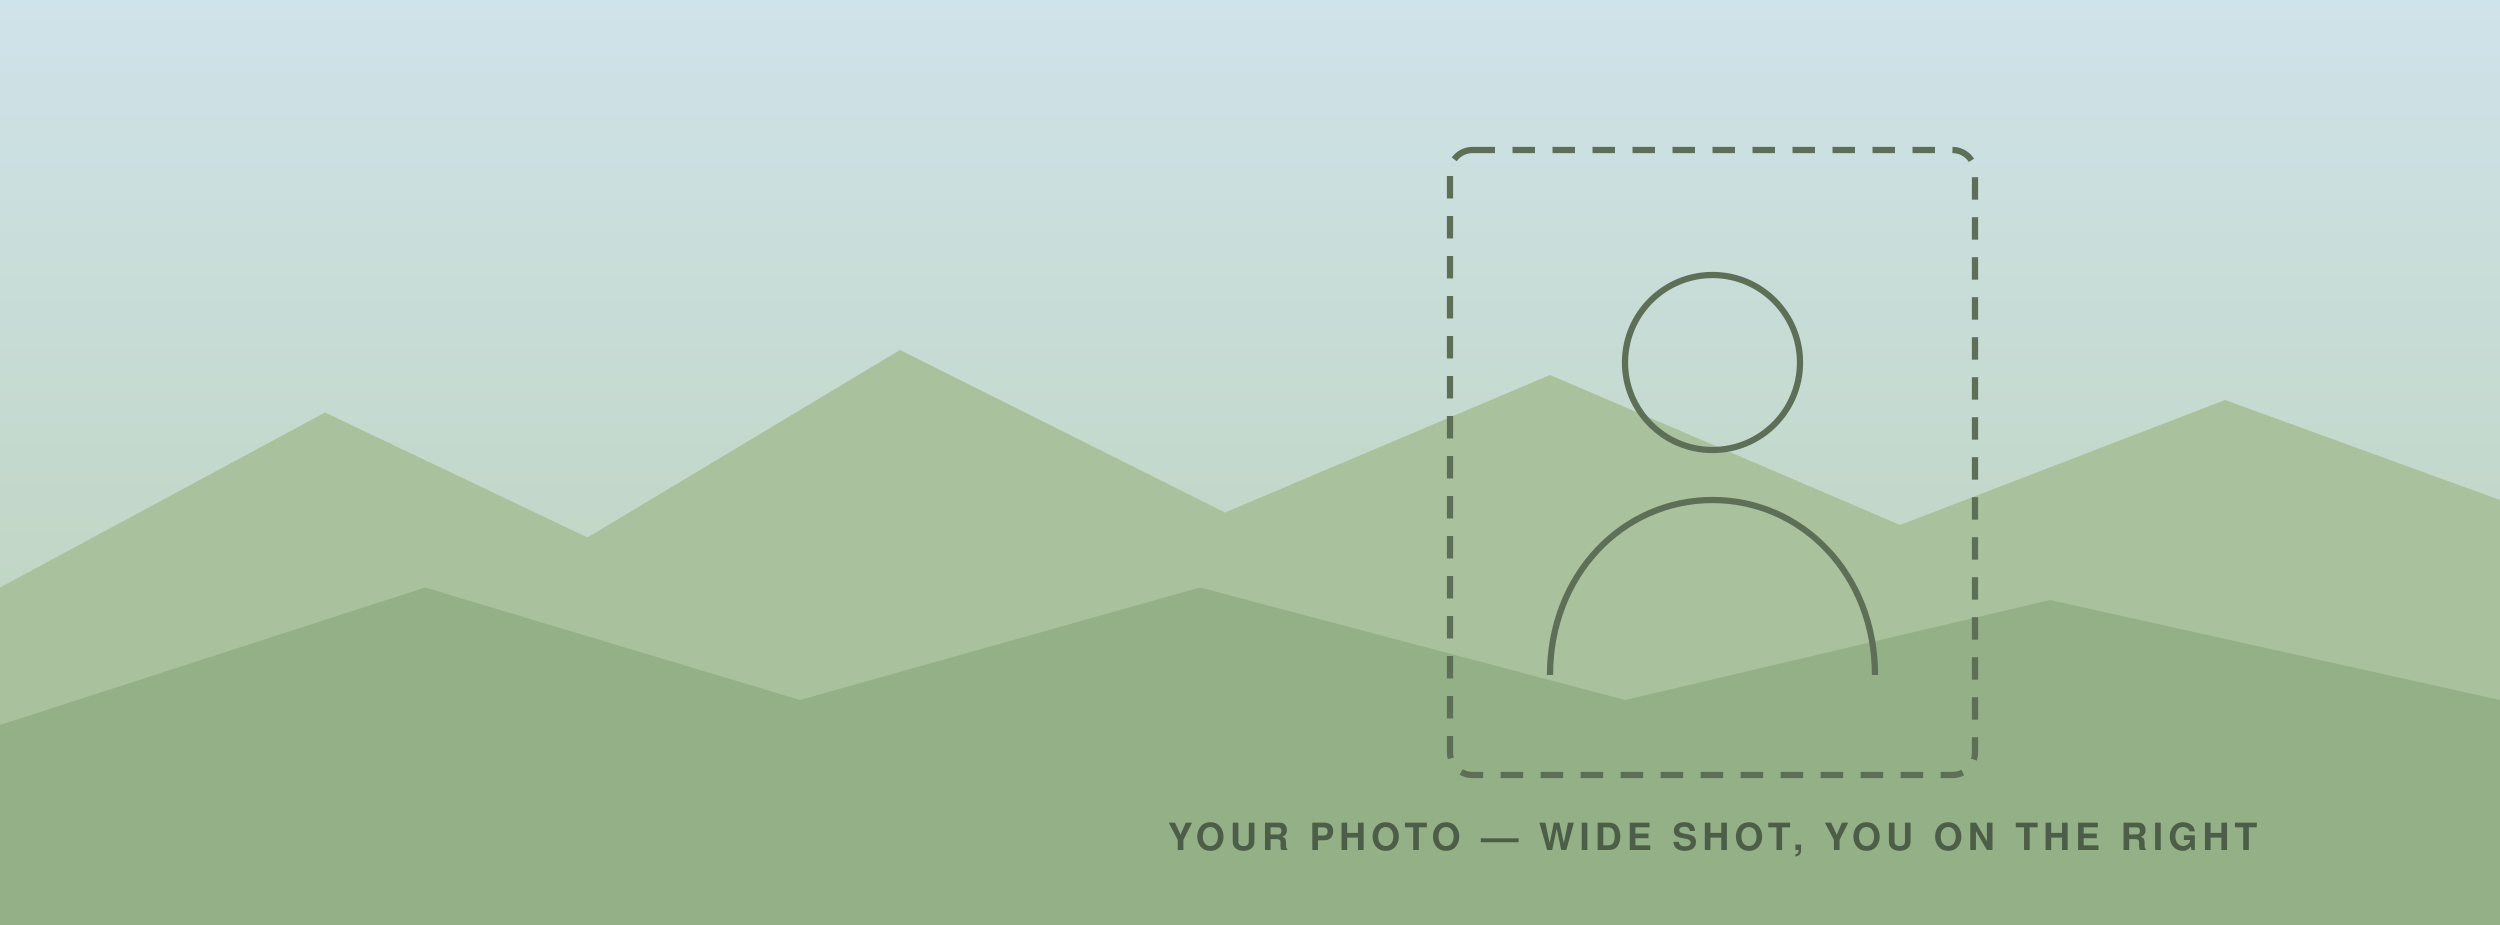
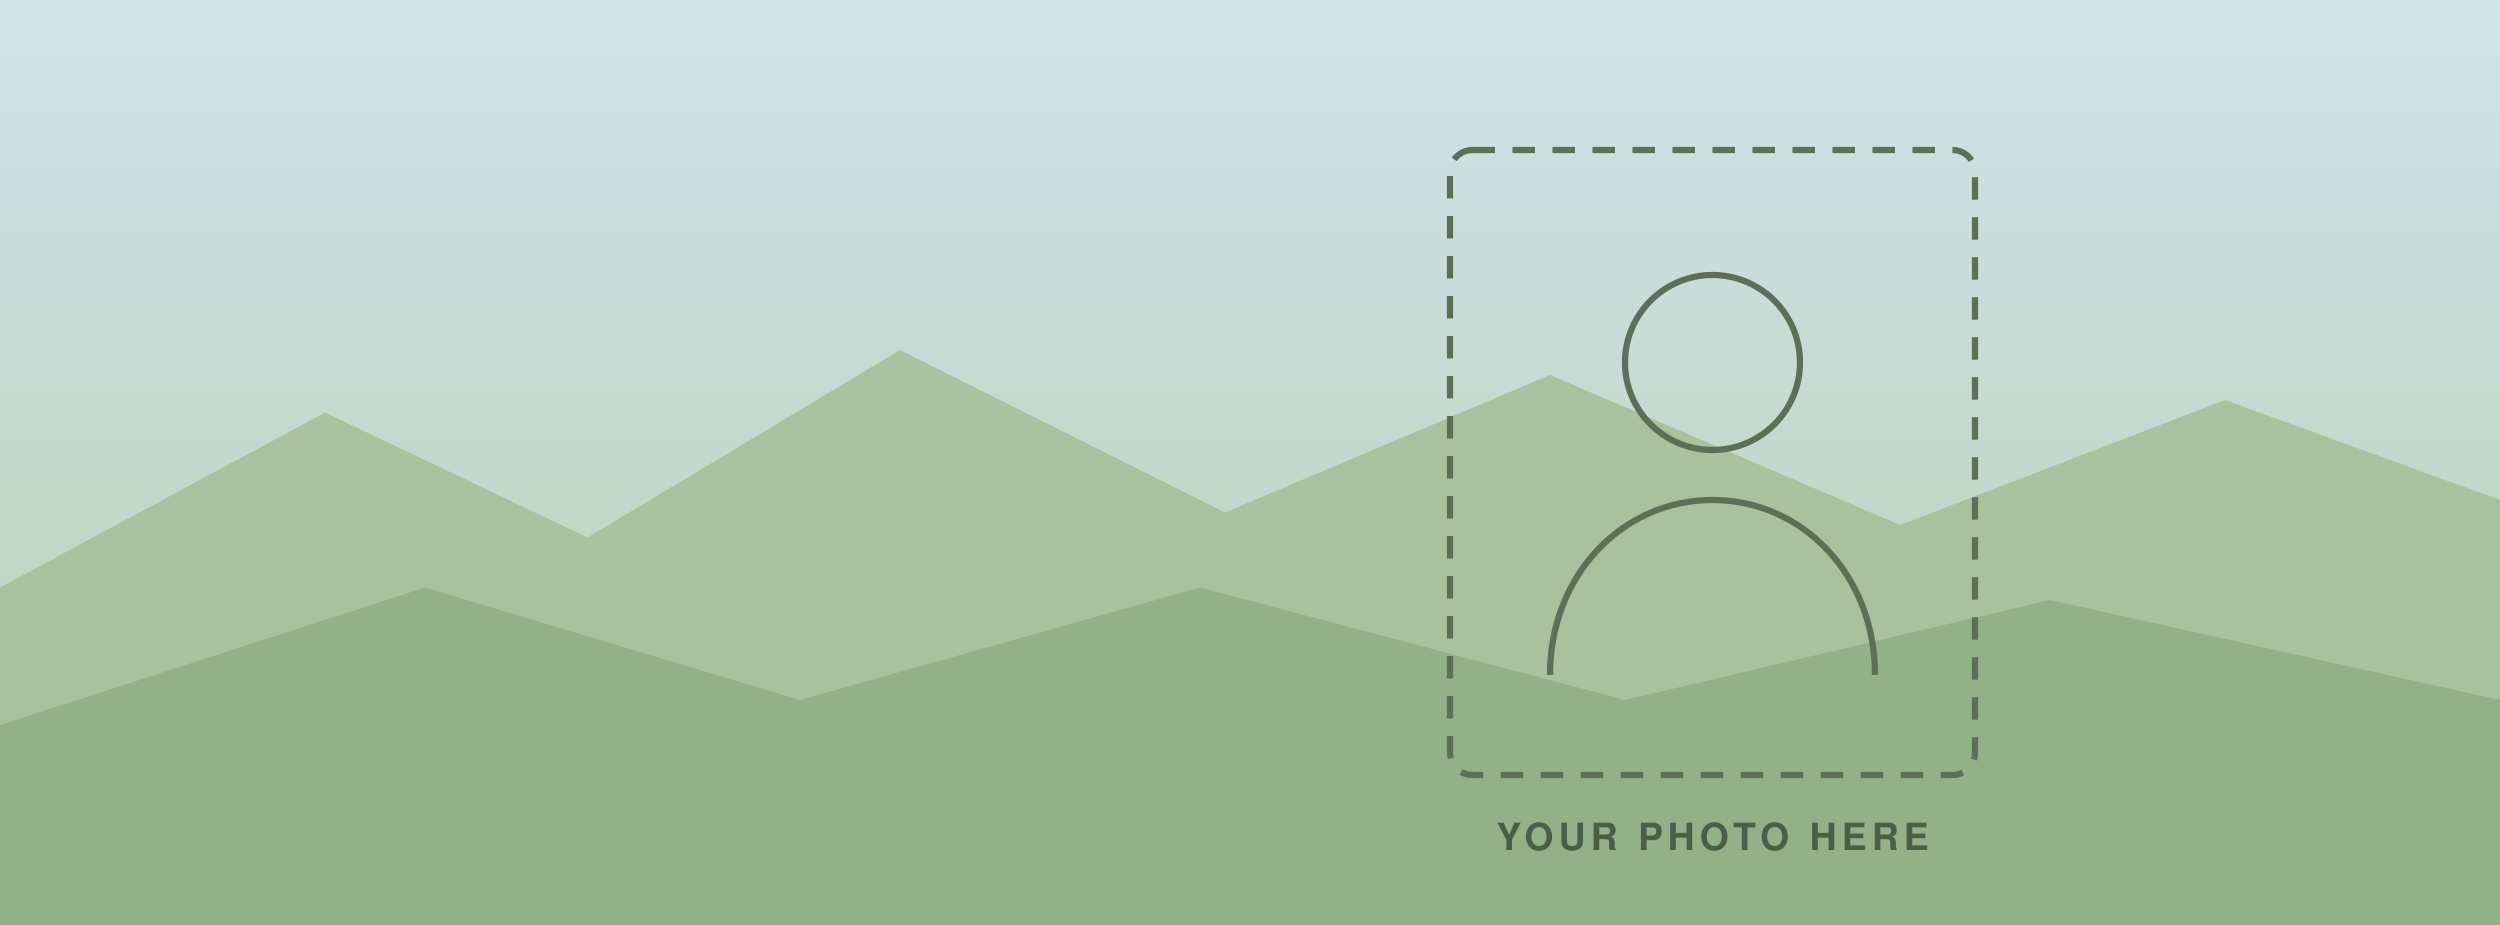
<svg xmlns="http://www.w3.org/2000/svg" viewBox="0 0 2000 740" preserveAspectRatio="xMidYMid slice">
  <defs>
    <linearGradient id="sky" x1="0" y1="0" x2="0" y2="1">
      <stop offset="0" stop-color="#cfe3ea" />
      <stop offset="1" stop-color="#b9cfb0" />
    </linearGradient>
  </defs>
  <rect width="2000" height="740" fill="url(#sky)" />
  <path d="M0 470 L260 330 L470 430 L720 280 L980 410 L1240 300 L1520 420 L1780 320 L2000 400 V740 H0Z" fill="#a9c19c" />
  <path d="M0 580 L340 470 L640 560 L960 470 L1300 560 L1640 480 L2000 560 V740 H0Z" fill="#94b086" />
  <g transform="translate(1370 370)" fill="none" stroke="#5d6f57" stroke-width="5">
    <rect x="-210" y="-250" width="420" height="500" rx="18" stroke-dasharray="18 14" />
    <circle cx="0" cy="-80" r="70" />
    <path d="M-130 170c0-80 58-140 130-140s130 60 130 140" />
  </g>
-   <text x="1370" y="680" text-anchor="middle" font-family="Helvetica, Arial, sans-serif" font-size="30" font-weight="700" letter-spacing="4" fill="#4d5e48">YOUR PHOTO — WIDE SHOT, YOU ON THE RIGHT</text>
+   <text x="1370" y="680" text-anchor="middle" font-family="Helvetica, Arial, sans-serif" font-size="30" font-weight="700" letter-spacing="4" fill="#4d5e48">YOUR PHOTO HERE</text>
</svg>
